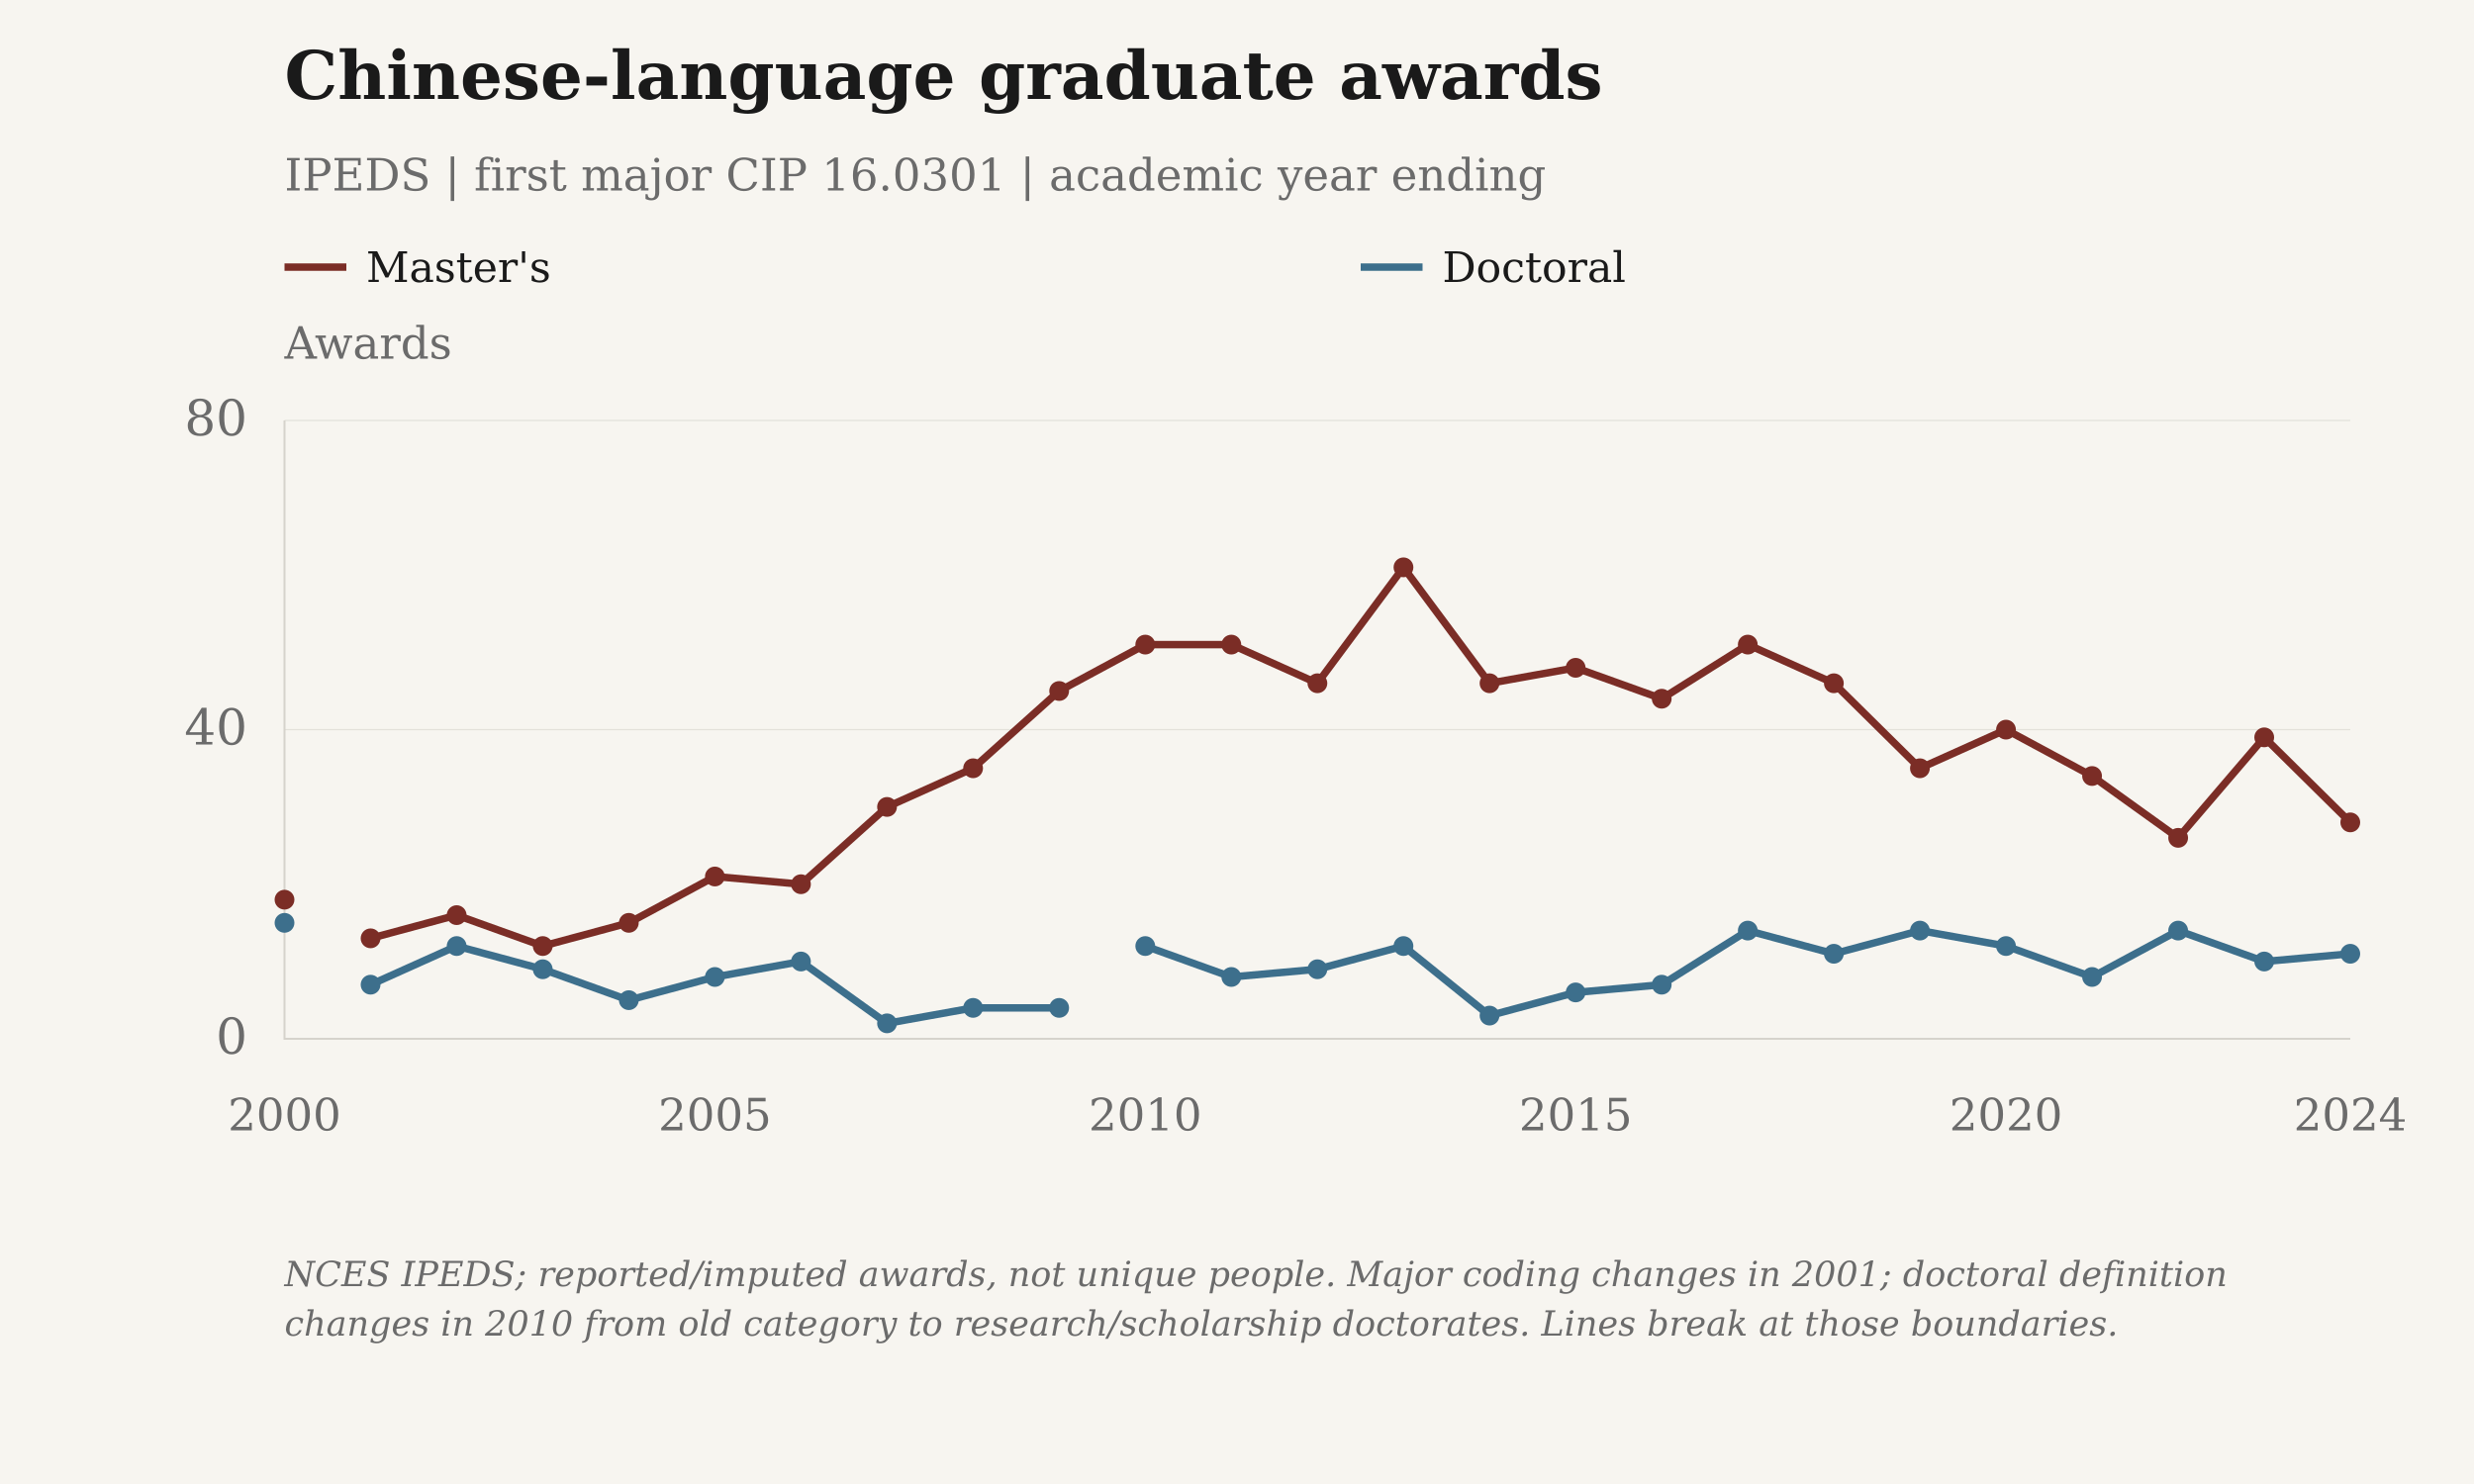
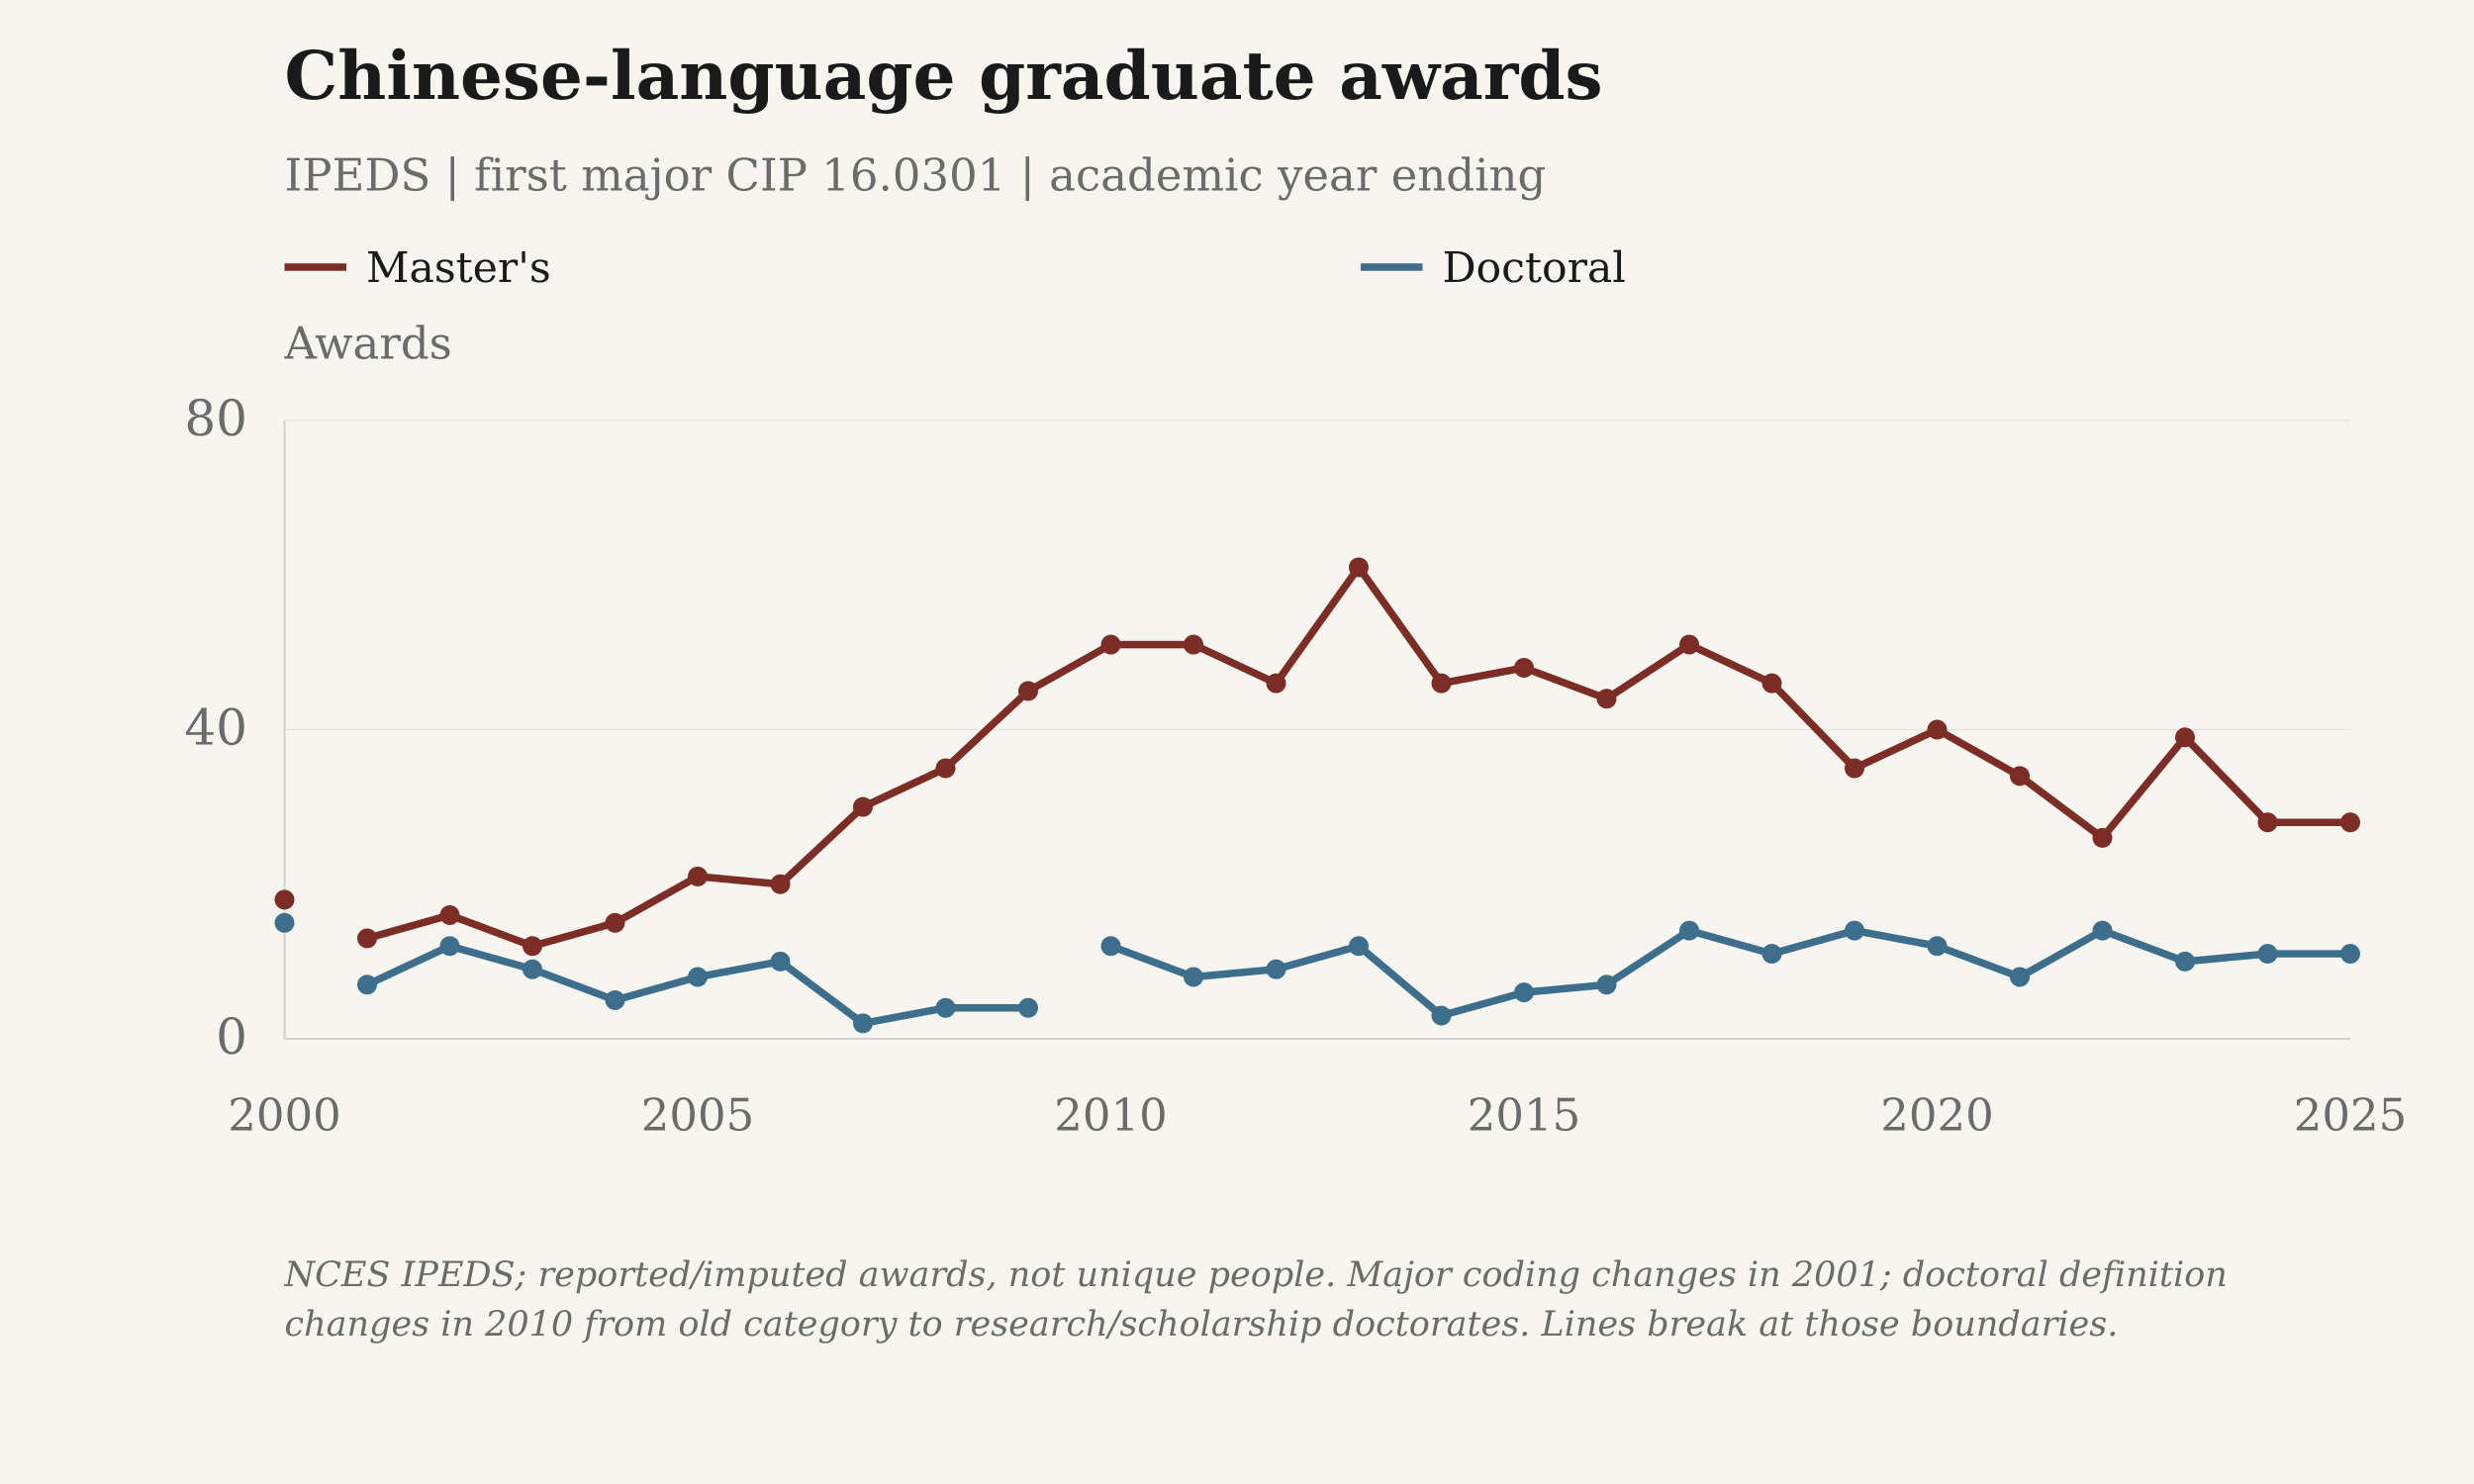
<svg xmlns="http://www.w3.org/2000/svg" viewBox="0 0 1000 600" role="img" aria-label="Chinese-language graduate awards">
  <rect class="chart-background" width="1000" height="600" fill="#F7F5F0" />
  <g font-family="DejaVu Serif, Georgia, 'Times New Roman', serif" font-size="20" fill="#6B6B6B">
    <text x="115" y="40" font-size="27" font-weight="bold" fill="#1A1A1A">Chinese-language graduate awards</text>
    <text x="115" y="77" font-size="18">IPEDS | first major CIP 16.0301 | academic year ending</text>
    <text class="axis-unit" x="115" y="145" font-size="18">Awards</text>
    <path d="M115 108h25" stroke="#7B2D26" stroke-width="3" />
    <text class="legend-label" x="148" y="114" font-size="17" fill="#1A1A1A">Master's</text>
    <path d="M550 108h25" stroke="#3D6F8C" stroke-width="3" />
    <text class="legend-label" x="583" y="114" font-size="17" fill="#1A1A1A">Doctoral</text>
    <path d="M115 420.00H950" stroke="#D6D3CC" stroke-opacity=".6" stroke-width=".5" />
    <text x="100" y="426.00" text-anchor="end">0</text>
    <path d="M115 295.00H950" stroke="#D6D3CC" stroke-opacity=".6" stroke-width=".5" />
    <text x="100" y="301.00" text-anchor="end">40</text>
    <path d="M115 170.00H950" stroke="#D6D3CC" stroke-opacity=".6" stroke-width=".5" />
    <text x="100" y="176.00" text-anchor="end">80</text>
    <path d="M115 170V420H950" stroke="#D6D3CC" stroke-width=".8" fill="none" />
    <text class="year-tick" x="115.00" y="457" text-anchor="middle" font-size="18">2000</text>
-     <text class="year-tick" x="288.96" y="457" text-anchor="middle" font-size="18">2005</text>
-     <text class="year-tick" x="462.92" y="457" text-anchor="middle" font-size="18">2010</text>
-     <text class="year-tick" x="636.88" y="457" text-anchor="middle" font-size="18">2015</text>
-     <text class="year-tick" x="810.83" y="457" text-anchor="middle" font-size="18">2020</text>
-     <text class="year-tick" x="950.00" y="457" text-anchor="middle" font-size="18">2024</text>
-     <path class="data-line" data-series-id="ipeds:masters" d="M115.00,363.75 M149.79,379.38 L184.58,370.00 L219.38,382.50 L254.17,373.12 L288.96,354.38 L323.75,357.50 L358.54,326.25 L393.33,310.62 L428.12,279.38 L462.92,260.62 L497.71,260.62 L532.50,276.25 L567.29,229.38 L602.08,276.25 L636.88,270.00 L671.67,282.50 L706.46,260.62 L741.25,276.25 L776.04,310.62 L810.83,295.00 L845.62,313.75 L880.42,338.75 L915.21,298.12 L950.00,332.50" stroke="#7B2D26" stroke-width="3" fill="none" />
+     <text class="year-tick" x="282.00" y="457" text-anchor="middle" font-size="18">2005</text>
+     <text class="year-tick" x="449.00" y="457" text-anchor="middle" font-size="18">2010</text>
+     <text class="year-tick" x="616.00" y="457" text-anchor="middle" font-size="18">2015</text>
+     <text class="year-tick" x="783.00" y="457" text-anchor="middle" font-size="18">2020</text>
+     <text class="year-tick" x="950.00" y="457" text-anchor="middle" font-size="18">2025</text>
+     <path class="data-line" data-series-id="ipeds:masters" d="M115.00,363.75 M148.40,379.38 L181.80,370.00 L215.20,382.50 L248.60,373.12 L282.00,354.38 L315.40,357.50 L348.80,326.25 L382.20,310.62 L415.60,279.38 L449.00,260.62 L482.40,260.62 L515.80,276.25 L549.20,229.38 L582.60,276.25 L616.00,270.00 L649.40,282.50 L682.80,260.62 L716.20,276.25 L749.60,310.62 L783.00,295.00 L816.40,313.75 L849.80,338.75 L883.20,298.12 L916.60,332.50 L950.00,332.50" stroke="#7B2D26" stroke-width="3" fill="none" />
    <circle class="language-point" data-series-id="ipeds:masters" data-year="2000" data-value="18" cx="115.00" cy="363.75" r="4" fill="#7B2D26" />
-     <circle class="language-point" data-series-id="ipeds:masters" data-year="2001" data-value="13" cx="149.79" cy="379.38" r="4" fill="#7B2D26" />
-     <circle class="language-point" data-series-id="ipeds:masters" data-year="2002" data-value="16" cx="184.58" cy="370.00" r="4" fill="#7B2D26" />
-     <circle class="language-point" data-series-id="ipeds:masters" data-year="2003" data-value="12" cx="219.38" cy="382.50" r="4" fill="#7B2D26" />
-     <circle class="language-point" data-series-id="ipeds:masters" data-year="2004" data-value="15" cx="254.17" cy="373.12" r="4" fill="#7B2D26" />
-     <circle class="language-point" data-series-id="ipeds:masters" data-year="2005" data-value="21" cx="288.96" cy="354.38" r="4" fill="#7B2D26" />
-     <circle class="language-point" data-series-id="ipeds:masters" data-year="2006" data-value="20" cx="323.75" cy="357.50" r="4" fill="#7B2D26" />
-     <circle class="language-point" data-series-id="ipeds:masters" data-year="2007" data-value="30" cx="358.54" cy="326.25" r="4" fill="#7B2D26" />
-     <circle class="language-point" data-series-id="ipeds:masters" data-year="2008" data-value="35" cx="393.33" cy="310.62" r="4" fill="#7B2D26" />
-     <circle class="language-point" data-series-id="ipeds:masters" data-year="2009" data-value="45" cx="428.12" cy="279.38" r="4" fill="#7B2D26" />
-     <circle class="language-point" data-series-id="ipeds:masters" data-year="2010" data-value="51" cx="462.92" cy="260.62" r="4" fill="#7B2D26" />
-     <circle class="language-point" data-series-id="ipeds:masters" data-year="2011" data-value="51" cx="497.71" cy="260.62" r="4" fill="#7B2D26" />
-     <circle class="language-point" data-series-id="ipeds:masters" data-year="2012" data-value="46" cx="532.50" cy="276.25" r="4" fill="#7B2D26" />
-     <circle class="language-point" data-series-id="ipeds:masters" data-year="2013" data-value="61" cx="567.29" cy="229.38" r="4" fill="#7B2D26" />
-     <circle class="language-point" data-series-id="ipeds:masters" data-year="2014" data-value="46" cx="602.08" cy="276.25" r="4" fill="#7B2D26" />
-     <circle class="language-point" data-series-id="ipeds:masters" data-year="2015" data-value="48" cx="636.88" cy="270.00" r="4" fill="#7B2D26" />
-     <circle class="language-point" data-series-id="ipeds:masters" data-year="2016" data-value="44" cx="671.67" cy="282.50" r="4" fill="#7B2D26" />
-     <circle class="language-point" data-series-id="ipeds:masters" data-year="2017" data-value="51" cx="706.46" cy="260.62" r="4" fill="#7B2D26" />
-     <circle class="language-point" data-series-id="ipeds:masters" data-year="2018" data-value="46" cx="741.25" cy="276.25" r="4" fill="#7B2D26" />
-     <circle class="language-point" data-series-id="ipeds:masters" data-year="2019" data-value="35" cx="776.04" cy="310.62" r="4" fill="#7B2D26" />
-     <circle class="language-point" data-series-id="ipeds:masters" data-year="2020" data-value="40" cx="810.83" cy="295.00" r="4" fill="#7B2D26" />
-     <circle class="language-point" data-series-id="ipeds:masters" data-year="2021" data-value="34" cx="845.62" cy="313.75" r="4" fill="#7B2D26" />
-     <circle class="language-point" data-series-id="ipeds:masters" data-year="2022" data-value="26" cx="880.42" cy="338.75" r="4" fill="#7B2D26" />
-     <circle class="language-point" data-series-id="ipeds:masters" data-year="2023" data-value="39" cx="915.21" cy="298.12" r="4" fill="#7B2D26" />
-     <circle class="language-point" data-series-id="ipeds:masters" data-year="2024" data-value="28" cx="950.00" cy="332.50" r="4" fill="#7B2D26" />
-     <path class="data-line" data-series-id="ipeds:doctorates" d="M115.00,373.12 M149.79,398.12 L184.58,382.50 L219.38,391.88 L254.17,404.38 L288.96,395.00 L323.75,388.75 L358.54,413.75 L393.33,407.50 L428.12,407.50 M462.92,382.50 L497.71,395.00 L532.50,391.88 L567.29,382.50 L602.08,410.62 L636.88,401.25 L671.67,398.12 L706.46,376.25 L741.25,385.62 L776.04,376.25 L810.83,382.50 L845.62,395.00 L880.42,376.25 L915.21,388.75 L950.00,385.62" stroke="#3D6F8C" stroke-width="3" fill="none" />
+     <circle class="language-point" data-series-id="ipeds:masters" data-year="2001" data-value="13" cx="148.40" cy="379.38" r="4" fill="#7B2D26" />
+     <circle class="language-point" data-series-id="ipeds:masters" data-year="2002" data-value="16" cx="181.80" cy="370.00" r="4" fill="#7B2D26" />
+     <circle class="language-point" data-series-id="ipeds:masters" data-year="2003" data-value="12" cx="215.20" cy="382.50" r="4" fill="#7B2D26" />
+     <circle class="language-point" data-series-id="ipeds:masters" data-year="2004" data-value="15" cx="248.60" cy="373.12" r="4" fill="#7B2D26" />
+     <circle class="language-point" data-series-id="ipeds:masters" data-year="2005" data-value="21" cx="282.00" cy="354.38" r="4" fill="#7B2D26" />
+     <circle class="language-point" data-series-id="ipeds:masters" data-year="2006" data-value="20" cx="315.40" cy="357.50" r="4" fill="#7B2D26" />
+     <circle class="language-point" data-series-id="ipeds:masters" data-year="2007" data-value="30" cx="348.80" cy="326.25" r="4" fill="#7B2D26" />
+     <circle class="language-point" data-series-id="ipeds:masters" data-year="2008" data-value="35" cx="382.20" cy="310.62" r="4" fill="#7B2D26" />
+     <circle class="language-point" data-series-id="ipeds:masters" data-year="2009" data-value="45" cx="415.60" cy="279.38" r="4" fill="#7B2D26" />
+     <circle class="language-point" data-series-id="ipeds:masters" data-year="2010" data-value="51" cx="449.00" cy="260.62" r="4" fill="#7B2D26" />
+     <circle class="language-point" data-series-id="ipeds:masters" data-year="2011" data-value="51" cx="482.40" cy="260.62" r="4" fill="#7B2D26" />
+     <circle class="language-point" data-series-id="ipeds:masters" data-year="2012" data-value="46" cx="515.80" cy="276.25" r="4" fill="#7B2D26" />
+     <circle class="language-point" data-series-id="ipeds:masters" data-year="2013" data-value="61" cx="549.20" cy="229.38" r="4" fill="#7B2D26" />
+     <circle class="language-point" data-series-id="ipeds:masters" data-year="2014" data-value="46" cx="582.60" cy="276.25" r="4" fill="#7B2D26" />
+     <circle class="language-point" data-series-id="ipeds:masters" data-year="2015" data-value="48" cx="616.00" cy="270.00" r="4" fill="#7B2D26" />
+     <circle class="language-point" data-series-id="ipeds:masters" data-year="2016" data-value="44" cx="649.40" cy="282.50" r="4" fill="#7B2D26" />
+     <circle class="language-point" data-series-id="ipeds:masters" data-year="2017" data-value="51" cx="682.80" cy="260.62" r="4" fill="#7B2D26" />
+     <circle class="language-point" data-series-id="ipeds:masters" data-year="2018" data-value="46" cx="716.20" cy="276.25" r="4" fill="#7B2D26" />
+     <circle class="language-point" data-series-id="ipeds:masters" data-year="2019" data-value="35" cx="749.60" cy="310.62" r="4" fill="#7B2D26" />
+     <circle class="language-point" data-series-id="ipeds:masters" data-year="2020" data-value="40" cx="783.00" cy="295.00" r="4" fill="#7B2D26" />
+     <circle class="language-point" data-series-id="ipeds:masters" data-year="2021" data-value="34" cx="816.40" cy="313.75" r="4" fill="#7B2D26" />
+     <circle class="language-point" data-series-id="ipeds:masters" data-year="2022" data-value="26" cx="849.80" cy="338.75" r="4" fill="#7B2D26" />
+     <circle class="language-point" data-series-id="ipeds:masters" data-year="2023" data-value="39" cx="883.20" cy="298.12" r="4" fill="#7B2D26" />
+     <circle class="language-point" data-series-id="ipeds:masters" data-year="2024" data-value="28" cx="916.60" cy="332.50" r="4" fill="#7B2D26" />
+     <circle class="language-point" data-series-id="ipeds:masters" data-year="2025" data-value="28" cx="950.00" cy="332.50" r="4" fill="#7B2D26" />
+     <path class="data-line" data-series-id="ipeds:doctorates" d="M115.00,373.12 M148.40,398.12 L181.80,382.50 L215.20,391.88 L248.60,404.38 L282.00,395.00 L315.40,388.75 L348.80,413.75 L382.20,407.50 L415.60,407.50 M449.00,382.50 L482.40,395.00 L515.80,391.88 L549.20,382.50 L582.60,410.62 L616.00,401.25 L649.40,398.12 L682.80,376.25 L716.20,385.62 L749.60,376.25 L783.00,382.50 L816.40,395.00 L849.80,376.25 L883.20,388.75 L916.60,385.62 L950.00,385.62" stroke="#3D6F8C" stroke-width="3" fill="none" />
    <circle class="language-point" data-series-id="ipeds:doctorates" data-year="2000" data-value="15" cx="115.00" cy="373.12" r="4" fill="#3D6F8C" />
-     <circle class="language-point" data-series-id="ipeds:doctorates" data-year="2001" data-value="7" cx="149.79" cy="398.12" r="4" fill="#3D6F8C" />
-     <circle class="language-point" data-series-id="ipeds:doctorates" data-year="2002" data-value="12" cx="184.58" cy="382.50" r="4" fill="#3D6F8C" />
-     <circle class="language-point" data-series-id="ipeds:doctorates" data-year="2003" data-value="9" cx="219.38" cy="391.88" r="4" fill="#3D6F8C" />
-     <circle class="language-point" data-series-id="ipeds:doctorates" data-year="2004" data-value="5" cx="254.17" cy="404.38" r="4" fill="#3D6F8C" />
-     <circle class="language-point" data-series-id="ipeds:doctorates" data-year="2005" data-value="8" cx="288.96" cy="395.00" r="4" fill="#3D6F8C" />
-     <circle class="language-point" data-series-id="ipeds:doctorates" data-year="2006" data-value="10" cx="323.75" cy="388.75" r="4" fill="#3D6F8C" />
-     <circle class="language-point" data-series-id="ipeds:doctorates" data-year="2007" data-value="2" cx="358.54" cy="413.75" r="4" fill="#3D6F8C" />
-     <circle class="language-point" data-series-id="ipeds:doctorates" data-year="2008" data-value="4" cx="393.33" cy="407.50" r="4" fill="#3D6F8C" />
-     <circle class="language-point" data-series-id="ipeds:doctorates" data-year="2009" data-value="4" cx="428.12" cy="407.50" r="4" fill="#3D6F8C" />
-     <circle class="language-point" data-series-id="ipeds:doctorates" data-year="2010" data-value="12" cx="462.92" cy="382.50" r="4" fill="#3D6F8C" />
-     <circle class="language-point" data-series-id="ipeds:doctorates" data-year="2011" data-value="8" cx="497.71" cy="395.00" r="4" fill="#3D6F8C" />
-     <circle class="language-point" data-series-id="ipeds:doctorates" data-year="2012" data-value="9" cx="532.50" cy="391.88" r="4" fill="#3D6F8C" />
-     <circle class="language-point" data-series-id="ipeds:doctorates" data-year="2013" data-value="12" cx="567.29" cy="382.50" r="4" fill="#3D6F8C" />
-     <circle class="language-point" data-series-id="ipeds:doctorates" data-year="2014" data-value="3" cx="602.08" cy="410.62" r="4" fill="#3D6F8C" />
-     <circle class="language-point" data-series-id="ipeds:doctorates" data-year="2015" data-value="6" cx="636.88" cy="401.25" r="4" fill="#3D6F8C" />
-     <circle class="language-point" data-series-id="ipeds:doctorates" data-year="2016" data-value="7" cx="671.67" cy="398.12" r="4" fill="#3D6F8C" />
-     <circle class="language-point" data-series-id="ipeds:doctorates" data-year="2017" data-value="14" cx="706.46" cy="376.25" r="4" fill="#3D6F8C" />
-     <circle class="language-point" data-series-id="ipeds:doctorates" data-year="2018" data-value="11" cx="741.25" cy="385.62" r="4" fill="#3D6F8C" />
-     <circle class="language-point" data-series-id="ipeds:doctorates" data-year="2019" data-value="14" cx="776.04" cy="376.25" r="4" fill="#3D6F8C" />
-     <circle class="language-point" data-series-id="ipeds:doctorates" data-year="2020" data-value="12" cx="810.83" cy="382.50" r="4" fill="#3D6F8C" />
-     <circle class="language-point" data-series-id="ipeds:doctorates" data-year="2021" data-value="8" cx="845.62" cy="395.00" r="4" fill="#3D6F8C" />
-     <circle class="language-point" data-series-id="ipeds:doctorates" data-year="2022" data-value="14" cx="880.42" cy="376.25" r="4" fill="#3D6F8C" />
-     <circle class="language-point" data-series-id="ipeds:doctorates" data-year="2023" data-value="10" cx="915.21" cy="388.75" r="4" fill="#3D6F8C" />
-     <circle class="language-point" data-series-id="ipeds:doctorates" data-year="2024" data-value="11" cx="950.00" cy="385.62" r="4" fill="#3D6F8C" />
+     <circle class="language-point" data-series-id="ipeds:doctorates" data-year="2001" data-value="7" cx="148.40" cy="398.12" r="4" fill="#3D6F8C" />
+     <circle class="language-point" data-series-id="ipeds:doctorates" data-year="2002" data-value="12" cx="181.80" cy="382.50" r="4" fill="#3D6F8C" />
+     <circle class="language-point" data-series-id="ipeds:doctorates" data-year="2003" data-value="9" cx="215.20" cy="391.88" r="4" fill="#3D6F8C" />
+     <circle class="language-point" data-series-id="ipeds:doctorates" data-year="2004" data-value="5" cx="248.60" cy="404.38" r="4" fill="#3D6F8C" />
+     <circle class="language-point" data-series-id="ipeds:doctorates" data-year="2005" data-value="8" cx="282.00" cy="395.00" r="4" fill="#3D6F8C" />
+     <circle class="language-point" data-series-id="ipeds:doctorates" data-year="2006" data-value="10" cx="315.40" cy="388.75" r="4" fill="#3D6F8C" />
+     <circle class="language-point" data-series-id="ipeds:doctorates" data-year="2007" data-value="2" cx="348.80" cy="413.75" r="4" fill="#3D6F8C" />
+     <circle class="language-point" data-series-id="ipeds:doctorates" data-year="2008" data-value="4" cx="382.20" cy="407.50" r="4" fill="#3D6F8C" />
+     <circle class="language-point" data-series-id="ipeds:doctorates" data-year="2009" data-value="4" cx="415.60" cy="407.50" r="4" fill="#3D6F8C" />
+     <circle class="language-point" data-series-id="ipeds:doctorates" data-year="2010" data-value="12" cx="449.00" cy="382.50" r="4" fill="#3D6F8C" />
+     <circle class="language-point" data-series-id="ipeds:doctorates" data-year="2011" data-value="8" cx="482.40" cy="395.00" r="4" fill="#3D6F8C" />
+     <circle class="language-point" data-series-id="ipeds:doctorates" data-year="2012" data-value="9" cx="515.80" cy="391.88" r="4" fill="#3D6F8C" />
+     <circle class="language-point" data-series-id="ipeds:doctorates" data-year="2013" data-value="12" cx="549.20" cy="382.50" r="4" fill="#3D6F8C" />
+     <circle class="language-point" data-series-id="ipeds:doctorates" data-year="2014" data-value="3" cx="582.60" cy="410.62" r="4" fill="#3D6F8C" />
+     <circle class="language-point" data-series-id="ipeds:doctorates" data-year="2015" data-value="6" cx="616.00" cy="401.25" r="4" fill="#3D6F8C" />
+     <circle class="language-point" data-series-id="ipeds:doctorates" data-year="2016" data-value="7" cx="649.40" cy="398.12" r="4" fill="#3D6F8C" />
+     <circle class="language-point" data-series-id="ipeds:doctorates" data-year="2017" data-value="14" cx="682.80" cy="376.25" r="4" fill="#3D6F8C" />
+     <circle class="language-point" data-series-id="ipeds:doctorates" data-year="2018" data-value="11" cx="716.20" cy="385.62" r="4" fill="#3D6F8C" />
+     <circle class="language-point" data-series-id="ipeds:doctorates" data-year="2019" data-value="14" cx="749.60" cy="376.25" r="4" fill="#3D6F8C" />
+     <circle class="language-point" data-series-id="ipeds:doctorates" data-year="2020" data-value="12" cx="783.00" cy="382.50" r="4" fill="#3D6F8C" />
+     <circle class="language-point" data-series-id="ipeds:doctorates" data-year="2021" data-value="8" cx="816.40" cy="395.00" r="4" fill="#3D6F8C" />
+     <circle class="language-point" data-series-id="ipeds:doctorates" data-year="2022" data-value="14" cx="849.80" cy="376.25" r="4" fill="#3D6F8C" />
+     <circle class="language-point" data-series-id="ipeds:doctorates" data-year="2023" data-value="10" cx="883.20" cy="388.75" r="4" fill="#3D6F8C" />
+     <circle class="language-point" data-series-id="ipeds:doctorates" data-year="2024" data-value="11" cx="916.60" cy="385.62" r="4" fill="#3D6F8C" />
+     <circle class="language-point" data-series-id="ipeds:doctorates" data-year="2025" data-value="11" cx="950.00" cy="385.62" r="4" fill="#3D6F8C" />
    <text class="figure-source" x="115" y="520" font-size="14" font-style="italic">NCES IPEDS; reported/imputed awards, not unique people. Major coding changes in 2001; doctoral definition</text>
    <text class="figure-source" x="115" y="540" font-size="14" font-style="italic">changes in 2010 from old category to research/scholarship doctorates. Lines break at those boundaries.</text>
  </g>
</svg>
